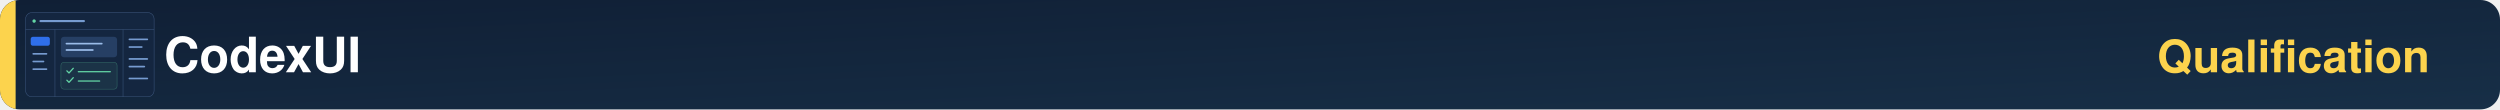
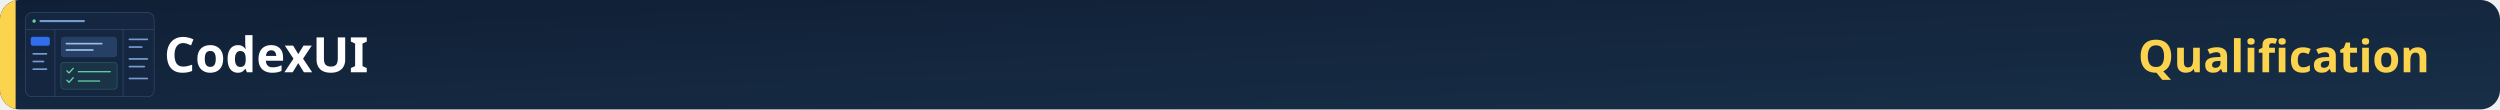
<svg xmlns="http://www.w3.org/2000/svg" width="1280" height="56" viewBox="0 0 1280 56" role="img" aria-label="CodexUI — Qualification">
  <defs>
    <linearGradient id="background" x2="1" y2="1">
      <stop stop-color="#101f35" />
      <stop offset="1" stop-color="#172f47" />
    </linearGradient>
    <clipPath id="rounded">
      <rect width="1280" height="56" rx="10" />
    </clipPath>
  </defs>
  <g clip-path="url(#rounded)">
    <rect width="1280" height="56" fill="url(#background)" />
    <rect width="8" height="56" fill="#fcd34d" />
  </g>
  <g transform="translate(46 28) scale(0.2178218) translate(-151 -99)">
    <g>
      <rect width="302" height="198" rx="15" fill="#142640" stroke="#435f88" />
      <path d="M0 40h302M69 40v158M229 40v158" stroke="#435f88" />
      <circle cx="20" cy="20" r="4" fill="#63d5a5" />
      <path d="M35 20h102" stroke="#769bd0" stroke-width="5" stroke-linecap="round" />
      <rect x="12" y="57" width="45" height="21" rx="5" fill="#2f6feb" />
      <path d="M18 97h31m-31 18h24m-24 18h31" stroke="#769bd0" stroke-width="4" stroke-linecap="round" />
      <rect x="83" y="57" width="132" height="48" rx="7" fill="#263f64" />
      <path d="M96 73h83m-83 15h62" stroke="#9bbce9" stroke-width="4" stroke-linecap="round" />
      <rect x="83" y="117" width="132" height="63" rx="7" fill="#1b3347" stroke="#63d5a5" stroke-opacity=".45" />
      <path d="m97 137 5 5 10-11m-15 28 5 5 10-11M124 139h75m-75 22h50" fill="none" stroke="#63d5a5" stroke-width="3" stroke-linecap="round" stroke-linejoin="round" />
      <path d="M244 63h42m-42 18h29m-29 28h42m-42 18h35m-35 28h42" stroke="#769bd0" stroke-width="4" stroke-linecap="round" />
    </g>
  </g>
-   <text x="84" y="37" font-family="Segoe UI,Helvetica,Arial,sans-serif" font-size="25" font-weight="700" fill="#ffffff">CodexUI</text>
-   <text x="1244" y="37" text-anchor="end" font-family="Segoe UI,Helvetica,Arial,sans-serif" font-size="23" font-weight="600" fill="#fcd34d">Qualification</text>
+   <text x="84" y="37" font-family="-apple-system, &quot;Segoe UI&quot;, &quot;Noto Sans&quot;, Helvetica, Arial, sans-serif" font-size="25" font-weight="700" fill="#ffffff">CodexUI</text>
+   <text x="1244" y="37" text-anchor="end" font-family="-apple-system, &quot;Segoe UI&quot;, &quot;Noto Sans&quot;, Helvetica, Arial, sans-serif" font-size="23" font-weight="600" fill="#fcd34d">Qualification</text>
</svg>
